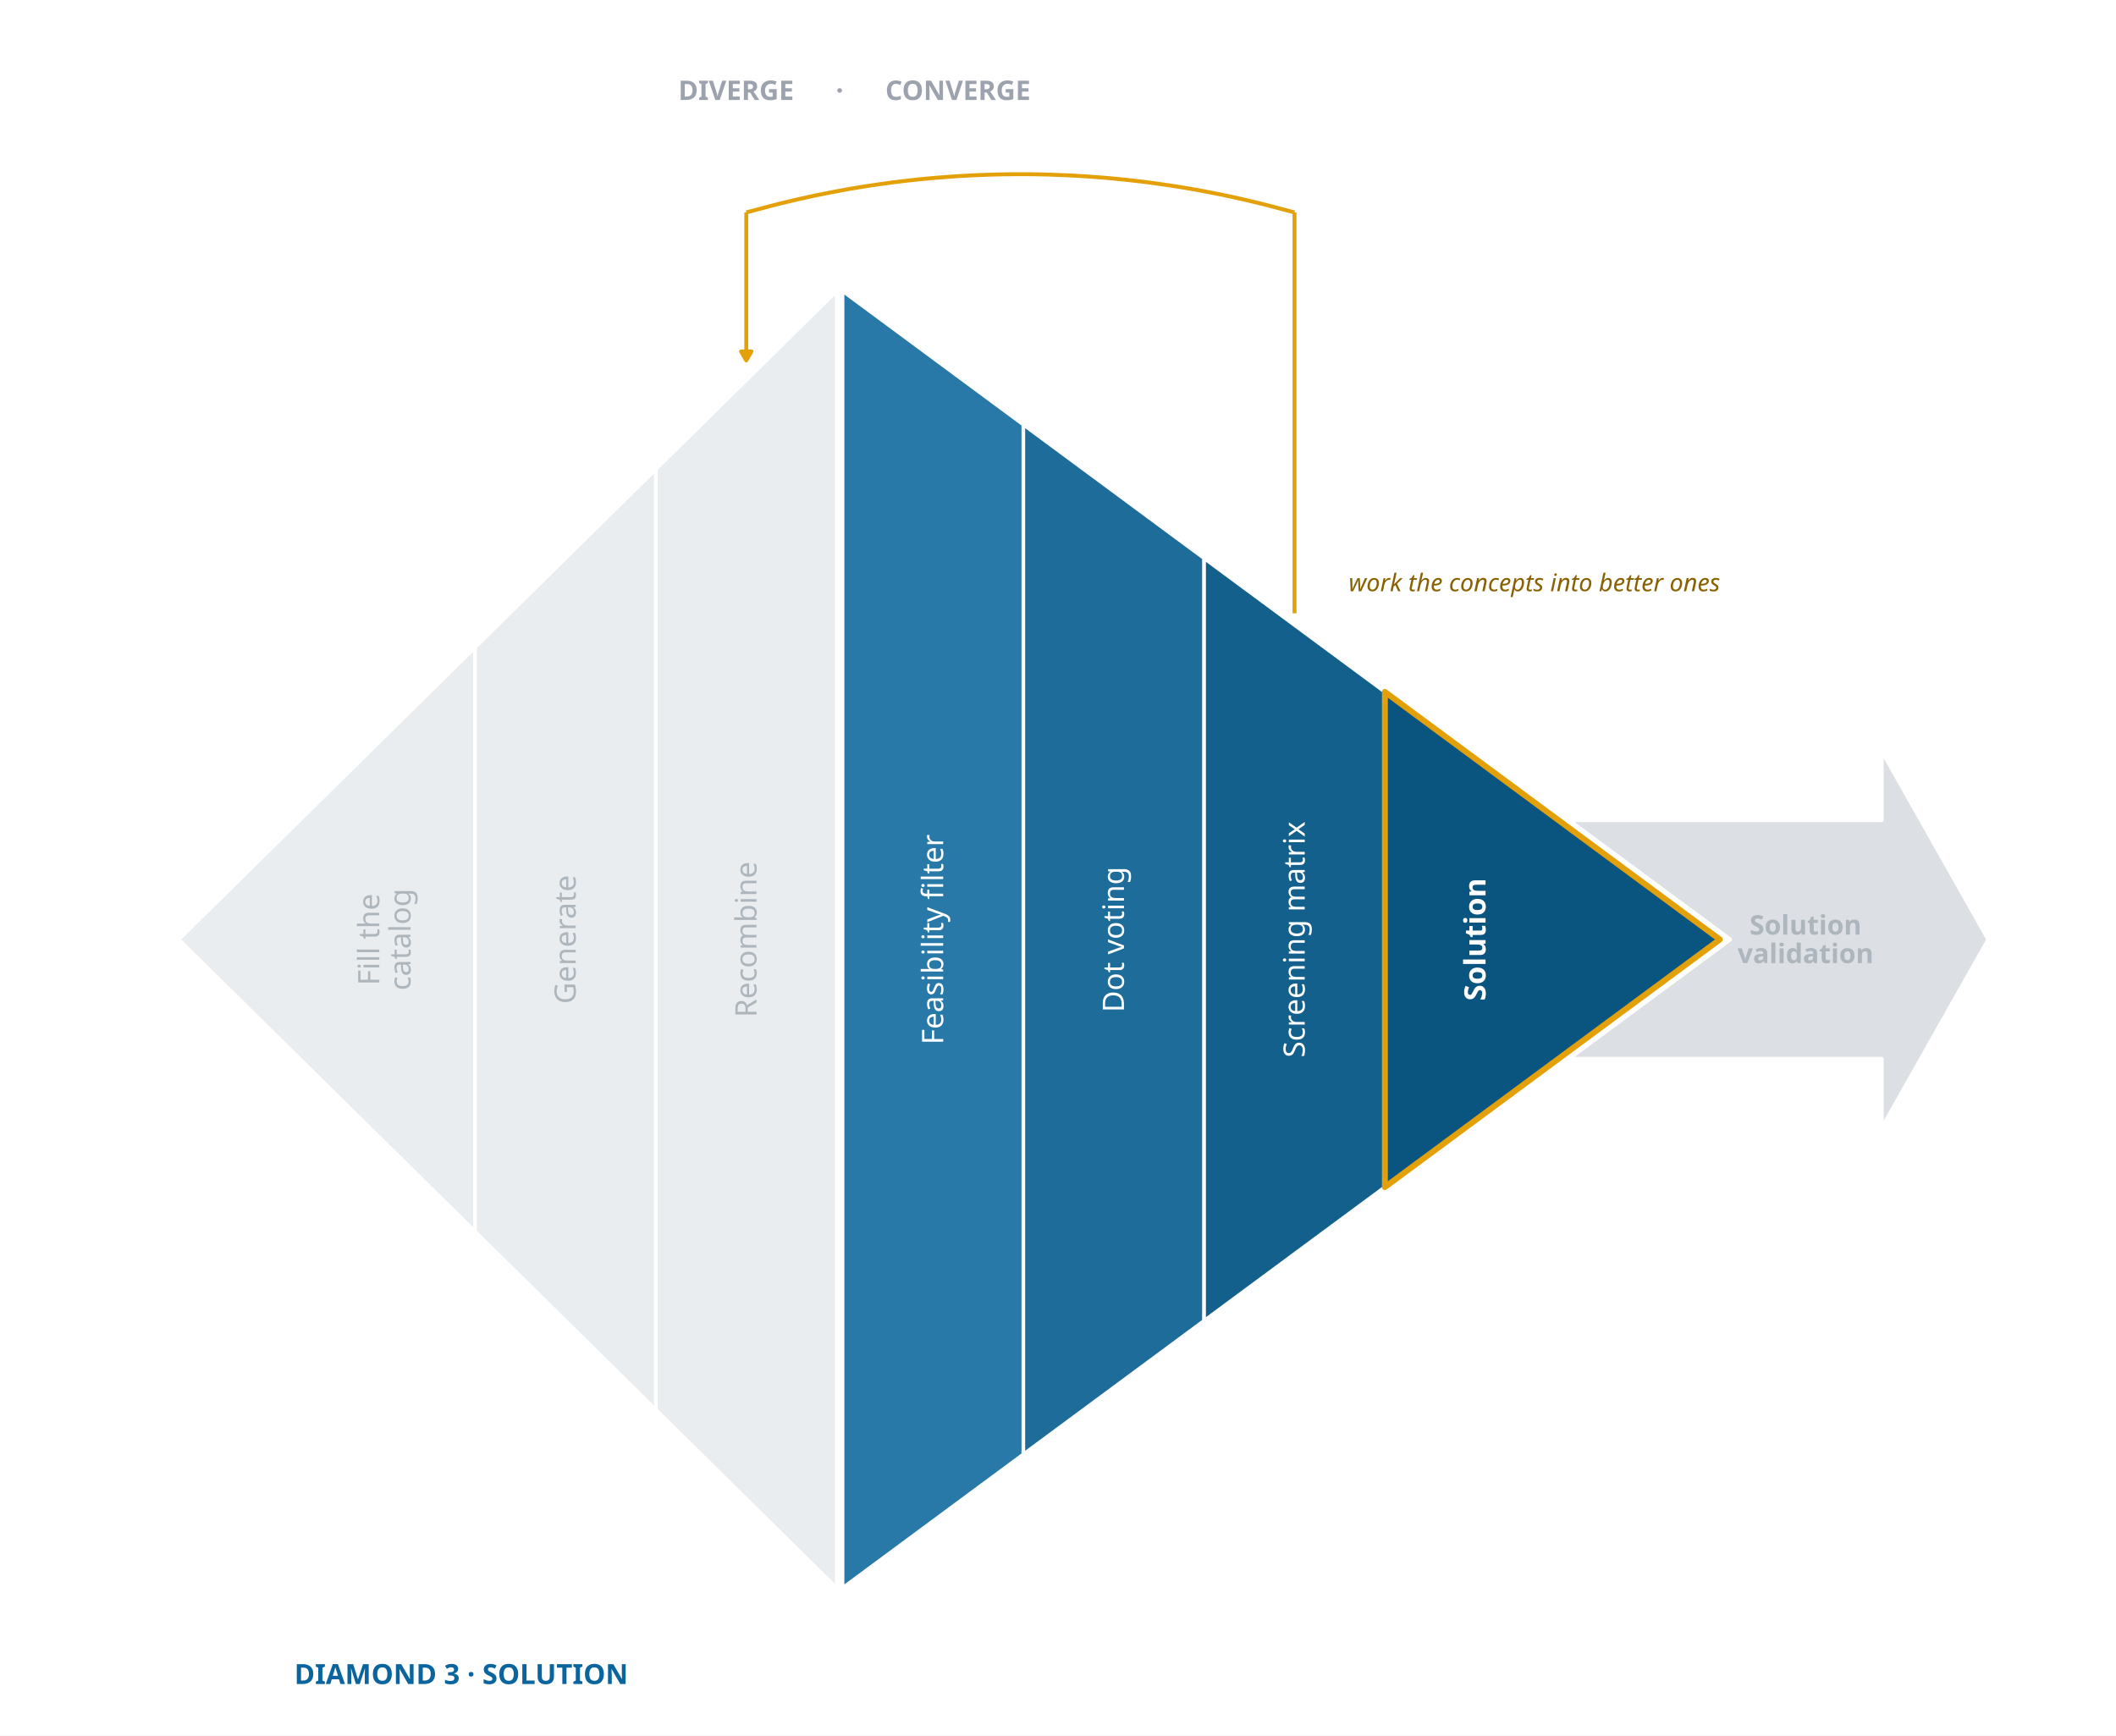
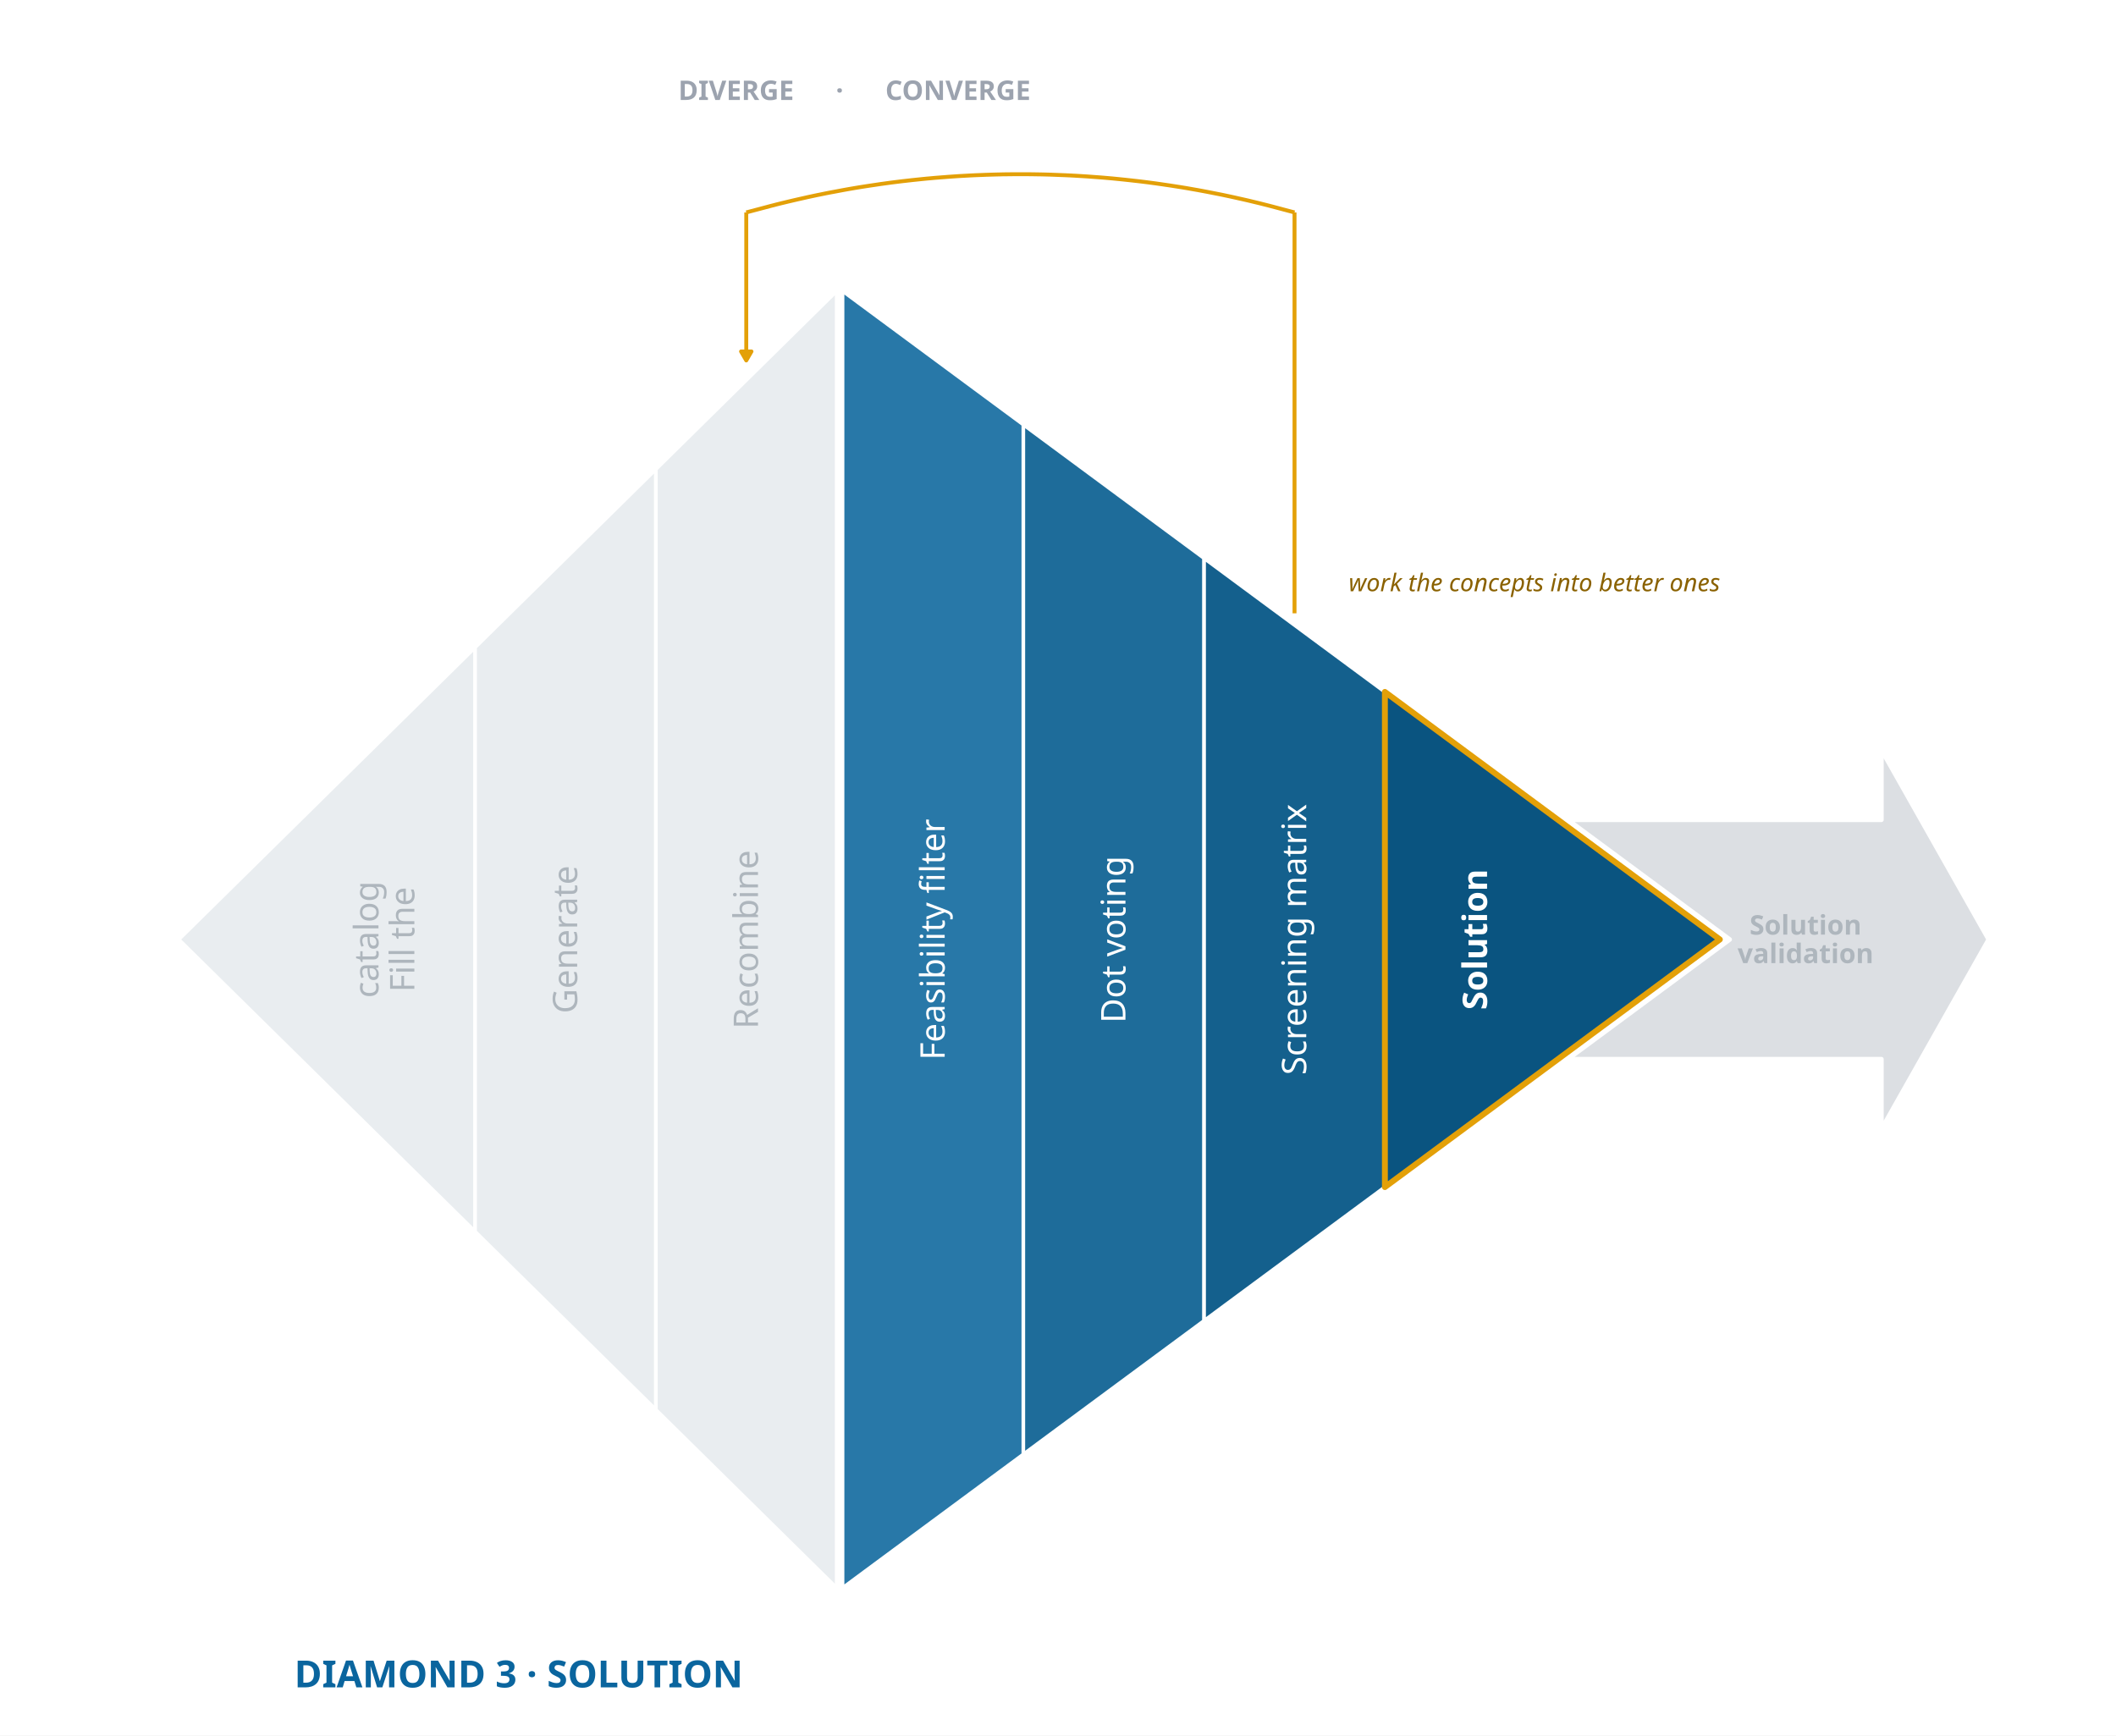
<svg xmlns="http://www.w3.org/2000/svg" width="691.20pt" height="566.91pt" viewBox="0 0 691.20 566.91">
  <g class="svglite">
    <defs>
      <style type="text/css">
    .svglite line, .svglite polyline, .svglite polygon, .svglite path, .svglite rect, .svglite circle {
      fill: none;
      stroke: #000000;
      stroke-linecap: round;
      stroke-linejoin: round;
      stroke-miterlimit: 10.00;
    }
    .svglite text {
      white-space: pre;
    }
    .svglite g.glyphgroup path {
      fill: inherit;
      stroke: none;
    }
  </style>
    </defs>
    <rect width="100%" height="100%" style="stroke: none; fill: #FFFFFF;" />
    <defs>
      <clipPath id="cpMC4wMHw2OTEuMjB8MC4wMHw1NjYuOTE=">
        <rect x="0.00" y="0.00" width="691.20" height="566.91" />
      </clipPath>
    </defs>
    <g clip-path="url(#cpMC4wMHw2OTEuMjB8MC4wMHw1NjYuOTE=)">
</g>
    <defs>
      <clipPath id="cpMC40NHw2OTAuNzZ8MC4wMHw1NjYuOTE=">
        <rect x="0.44" y="0.00" width="690.33" height="566.91" />
      </clipPath>
    </defs>
    <g clip-path="url(#cpMC40NHw2OTAuNzZ8MC4wMHw1NjYuOTE=)">
      <rect x="0.44" y="0.00" width="690.33" height="566.91" style="stroke-width: 0.00; stroke: none;" />
    </g>
    <g clip-path="url(#cpMC4wMHw2OTEuMjB8MC4wMHw1NjYuOTE=)">
</g>
    <defs>
      <clipPath id="cpMi40M3w2ODguNzd8MS45OXw1NjQuOTI=">
        <rect x="2.43" y="1.99" width="686.34" height="562.92" />
      </clipPath>
    </defs>
    <g clip-path="url(#cpMi40M3w2ODguNzd8MS45OXw1NjQuOTI=)">
      <polygon points="275.23,518.70 334.28,475.05 334.28,138.71 275.23,95.06 " style="stroke-width: 1.17; stroke: #FFFFFF; stroke-linecap: butt; fill: #2878A8;" />
      <polygon points="334.28,475.05 393.33,431.41 393.33,182.36 334.28,138.71 " style="stroke-width: 1.17; stroke: #FFFFFF; stroke-linecap: butt; fill: #1E6C9A;" />
      <polygon points="393.33,431.41 452.38,387.76 452.38,226.01 393.33,182.36 " style="stroke-width: 1.17; stroke: #FFFFFF; stroke-linecap: butt; fill: #14608D;" />
      <polygon points="452.38,387.76 561.80,306.88 452.38,226.01 " style="stroke-width: 1.17; stroke: #FFFFFF; stroke-linecap: butt; fill: #0A5480;" />
      <polygon points="58.37,306.88 155.20,402.31 155.20,211.46 " style="stroke-width: 1.17; stroke: #FFFFFF; stroke-linecap: butt; fill: #E9EDF0;" />
      <polygon points="155.20,402.31 214.25,460.50 214.25,153.26 155.20,211.46 " style="stroke-width: 1.17; stroke: #FFFFFF; stroke-linecap: butt; fill: #E9EDF0;" />
      <polygon points="214.25,460.50 273.30,518.70 273.30,95.06 214.25,153.26 " style="stroke-width: 1.17; stroke: #FFFFFF; stroke-linecap: butt; fill: #E9EDF0;" />
      <polygon points="452.38,387.76 561.80,306.88 452.38,226.01 " style="stroke-width: 1.92; stroke: #E3A008; stroke-linecap: butt;" />
-       <text transform="translate(367.14,306.88) rotate(-90)" text-anchor="middle" style="font-size: 9.67px;fill: #FFFFFF; font-family: &quot;Fira Sans&quot;;" textLength="45.16px" lengthAdjust="spacingAndGlyphs">Dot voting</text>
-       <text transform="translate(308.09,306.88) rotate(-90)" text-anchor="middle" style="font-size: 9.67px;fill: #FFFFFF; font-family: &quot;Fira Sans&quot;;" textLength="68.08px" lengthAdjust="spacingAndGlyphs">Feasibility filter</text>
-       <text transform="translate(123.90,306.88) rotate(-90)" text-anchor="middle" style="font-size: 9.67px;fill: #AEB6BD; font-family: &quot;Fira Sans&quot;;" textLength="30.47px" lengthAdjust="spacingAndGlyphs">Fill the</text>
-       <text transform="translate(134.11,306.88) rotate(-90)" text-anchor="middle" style="font-size: 9.67px;fill: #AEB6BD; font-family: &quot;Fira Sans&quot;;" textLength="32.05px" lengthAdjust="spacingAndGlyphs">catalog</text>
-       <text transform="translate(188.06,306.88) rotate(-90)" text-anchor="middle" style="font-size: 9.67px;fill: #AEB6BD; font-family: &quot;Fira Sans&quot;;" textLength="39.92px" lengthAdjust="spacingAndGlyphs">Generate</text>
-       <text transform="translate(247.11,306.88) rotate(-90)" text-anchor="middle" style="font-size: 9.67px;fill: #AEB6BD; font-family: &quot;Fira Sans&quot;;" textLength="48.98px" lengthAdjust="spacingAndGlyphs">Recombine</text>
-       <text transform="translate(426.19,306.88) rotate(-90)" text-anchor="middle" style="font-size: 9.67px;fill: #FFFFFF; font-family: &quot;Fira Sans&quot;;" textLength="74.02px" lengthAdjust="spacingAndGlyphs">Screening matrix</text>
-       <text transform="translate(485.26,306.88) rotate(-90)" text-anchor="middle" style="font-size: 9.67px; font-weight: bold;fill: #FFFFFF; font-family: &quot;Fira Sans&quot;;" textLength="37.27px" lengthAdjust="spacingAndGlyphs">Solution</text>
+       <text transform="translate(367.63,306.88) rotate(-90)" text-anchor="middle" style="font-size: 11.10px;fill: #FFFFFF; font-family: &quot;Fira Sans&quot;;" textLength="51.78px" lengthAdjust="spacingAndGlyphs">Dot voting</text>
+       <text transform="translate(308.58,306.88) rotate(-90)" text-anchor="middle" style="font-size: 11.10px;fill: #FFFFFF; font-family: &quot;Fira Sans&quot;;" textLength="78.08px" lengthAdjust="spacingAndGlyphs">Feasibility filter</text>
+       <text transform="translate(123.63,306.88) rotate(-90)" text-anchor="middle" style="font-size: 11.10px;fill: #AEB6BD; font-family: &quot;Fira Sans&quot;;" textLength="36.75px" lengthAdjust="spacingAndGlyphs">catalog</text>
+       <text transform="translate(135.35,306.88) rotate(-90)" text-anchor="middle" style="font-size: 11.10px;fill: #AEB6BD; font-family: &quot;Fira Sans&quot;;" textLength="34.95px" lengthAdjust="spacingAndGlyphs">Fill the</text>
+       <text transform="translate(188.54,306.88) rotate(-90)" text-anchor="middle" style="font-size: 11.10px;fill: #AEB6BD; font-family: &quot;Fira Sans&quot;;" textLength="45.81px" lengthAdjust="spacingAndGlyphs">Generate</text>
+       <text transform="translate(247.60,306.88) rotate(-90)" text-anchor="middle" style="font-size: 11.10px;fill: #AEB6BD; font-family: &quot;Fira Sans&quot;;" textLength="56.22px" lengthAdjust="spacingAndGlyphs">Recombine</text>
+       <text transform="translate(426.68,306.88) rotate(-90)" text-anchor="middle" style="font-size: 11.10px;fill: #FFFFFF; font-family: &quot;Fira Sans&quot;;" textLength="84.88px" lengthAdjust="spacingAndGlyphs">Screening matrix</text>
+       <text transform="translate(485.75,306.88) rotate(-90)" text-anchor="middle" style="font-size: 11.10px; font-weight: bold;fill: #FFFFFF; font-family: &quot;Fira Sans&quot;;" textLength="42.77px" lengthAdjust="spacingAndGlyphs">Solution</text>
      <text x="259.34" y="32.65" text-anchor="end" style="font-size: 8.82px; font-weight: bold;fill: #9CA3AF; font-family: &quot;Fira Sans&quot;;" textLength="33.64px" lengthAdjust="spacingAndGlyphs">DIVERGE</text>
      <text x="274.26" y="32.65" text-anchor="middle" style="font-size: 8.82px; font-weight: bold;fill: #9CA3AF; font-family: &quot;Fira Sans&quot;;" textLength="2.11px" lengthAdjust="spacingAndGlyphs">·</text>
      <text x="289.19" y="32.65" style="font-size: 8.82px; font-weight: bold;fill: #9CA3AF; font-family: &quot;Fira Sans&quot;;" textLength="42.16px" lengthAdjust="spacingAndGlyphs">CONVERGE</text>
      <line x1="422.86" y1="200.33" x2="422.86" y2="69.39" style="stroke-width: 1.28; stroke: #E3A008; stroke-linecap: butt;" />
      <polyline points="422.86,69.39 422.64,69.33 421.47,69.02 419.39,68.47 417.11,67.86 415.03,67.31 413.14,66.83 411.33,66.37 411.16,66.33 409.37,65.90 407.66,65.49 406.08,65.13 404.60,64.80 403.05,64.45 401.34,64.08 399.54,63.70 399.36,63.66 397.56,63.30 395.83,62.96 394.25,62.65 392.76,62.37 391.19,62.08 389.47,61.78 387.66,61.46 387.48,61.43 385.66,61.13 383.93,60.86 382.33,60.61 380.83,60.39 379.25,60.16 377.52,59.91 375.70,59.67 375.52,59.64 373.69,59.41 371.95,59.20 370.35,59.02 368.84,58.85 367.25,58.68 365.51,58.50 363.68,58.32 363.50,58.30 361.67,58.14 359.92,57.99 358.31,57.87 356.80,57.76 355.20,57.64 353.46,57.53 351.63,57.42 351.45,57.41 349.61,57.31 347.85,57.23 346.24,57.17 344.72,57.11 343.13,57.05 341.38,57.00 339.54,56.96 339.36,56.96 337.52,56.93 335.76,56.91 334.15,56.91 332.63,56.91 331.03,56.91 329.29,56.93 327.45,56.95 327.27,56.96 325.43,57.00 323.67,57.05 322.06,57.10 320.54,57.16 318.95,57.22 317.20,57.30 315.37,57.40 315.19,57.41 313.35,57.51 311.59,57.63 309.99,57.74 308.47,57.86 306.88,57.98 305.14,58.12 303.31,58.29 303.13,58.30 301.30,58.48 299.55,58.66 297.94,58.83 296.43,59.00 294.85,59.18 293.11,59.39 291.29,59.62 291.11,59.64 289.29,59.89 287.54,60.13 285.95,60.37 284.45,60.59 282.87,60.83 281.14,61.10 279.33,61.40 279.15,61.43 277.34,61.74 275.61,62.05 274.02,62.35 272.53,62.63 270.96,62.92 269.25,63.26 267.45,63.63 267.27,63.66 265.47,64.04 263.75,64.41 262.17,64.77 260.69,65.10 259.14,65.46 257.44,65.86 255.65,66.29 255.47,66.33 253.67,66.78 251.80,67.26 249.74,67.81 247.47,68.41 245.34,68.97 244.06,69.31 243.77,69.39 243.77,69.39 " style="stroke-width: 1.28; stroke: #E3A008; stroke-linecap: butt;" />
      <line x1="243.77" y1="69.39" x2="243.77" y2="117.74" style="stroke-width: 1.28; stroke: #E3A008; stroke-linecap: butt;" />
      <polygon points="242.07,114.80 243.77,117.74 245.47,114.80 " style="stroke-width: 1.28; stroke: #E3A008; stroke-linecap: butt; fill: #E3A008;" />
      <text x="440.57" y="193.12" style="font-size: 7.97px; font-style: italic;fill: #8A6100; font-family: &quot;Fira Sans&quot;;" textLength="124.03px" lengthAdjust="spacingAndGlyphs">work the concepts into better ones</text>
-       <text x="96.14" y="550.09" style="font-size: 9.10px; font-weight: bold;fill: #0A659E; font-family: &quot;Fira Sans&quot;;" textLength="94.67px" lengthAdjust="spacingAndGlyphs">DIAMOND 3 · SOLUTION</text>
+       <text x="96.14" y="551.18" style="font-size: 12.23px; font-weight: bold;fill: #0A659E; font-family: &quot;Fira Sans&quot;;" textLength="127.34px" lengthAdjust="spacingAndGlyphs">DIAMOND 3 · SOLUTION</text>
      <polygon points="512.13,345.97 614.57,345.97 614.57,368.89 649.62,306.88 614.57,244.88 614.57,267.79 512.13,267.79 565.01,306.88 " style="stroke-width: 1.49; stroke: #FFFFFF; stroke-linecap: butt; fill: #DCDFE3;" />
      <text x="589.79" y="305.28" text-anchor="middle" style="font-size: 8.82px; font-weight: bold;fill: #AEB6BD; font-family: &quot;Fira Sans&quot;;" textLength="33.97px" lengthAdjust="spacingAndGlyphs">Solution</text>
      <text x="589.79" y="314.59" text-anchor="middle" style="font-size: 8.82px; font-weight: bold;fill: #AEB6BD; font-family: &quot;Fira Sans&quot;;" textLength="40.67px" lengthAdjust="spacingAndGlyphs">validation</text>
    </g>
    <g clip-path="url(#cpMC4wMHw2OTEuMjB8MC4wMHw1NjYuOTE=)">
</g>
  </g>
</svg>
